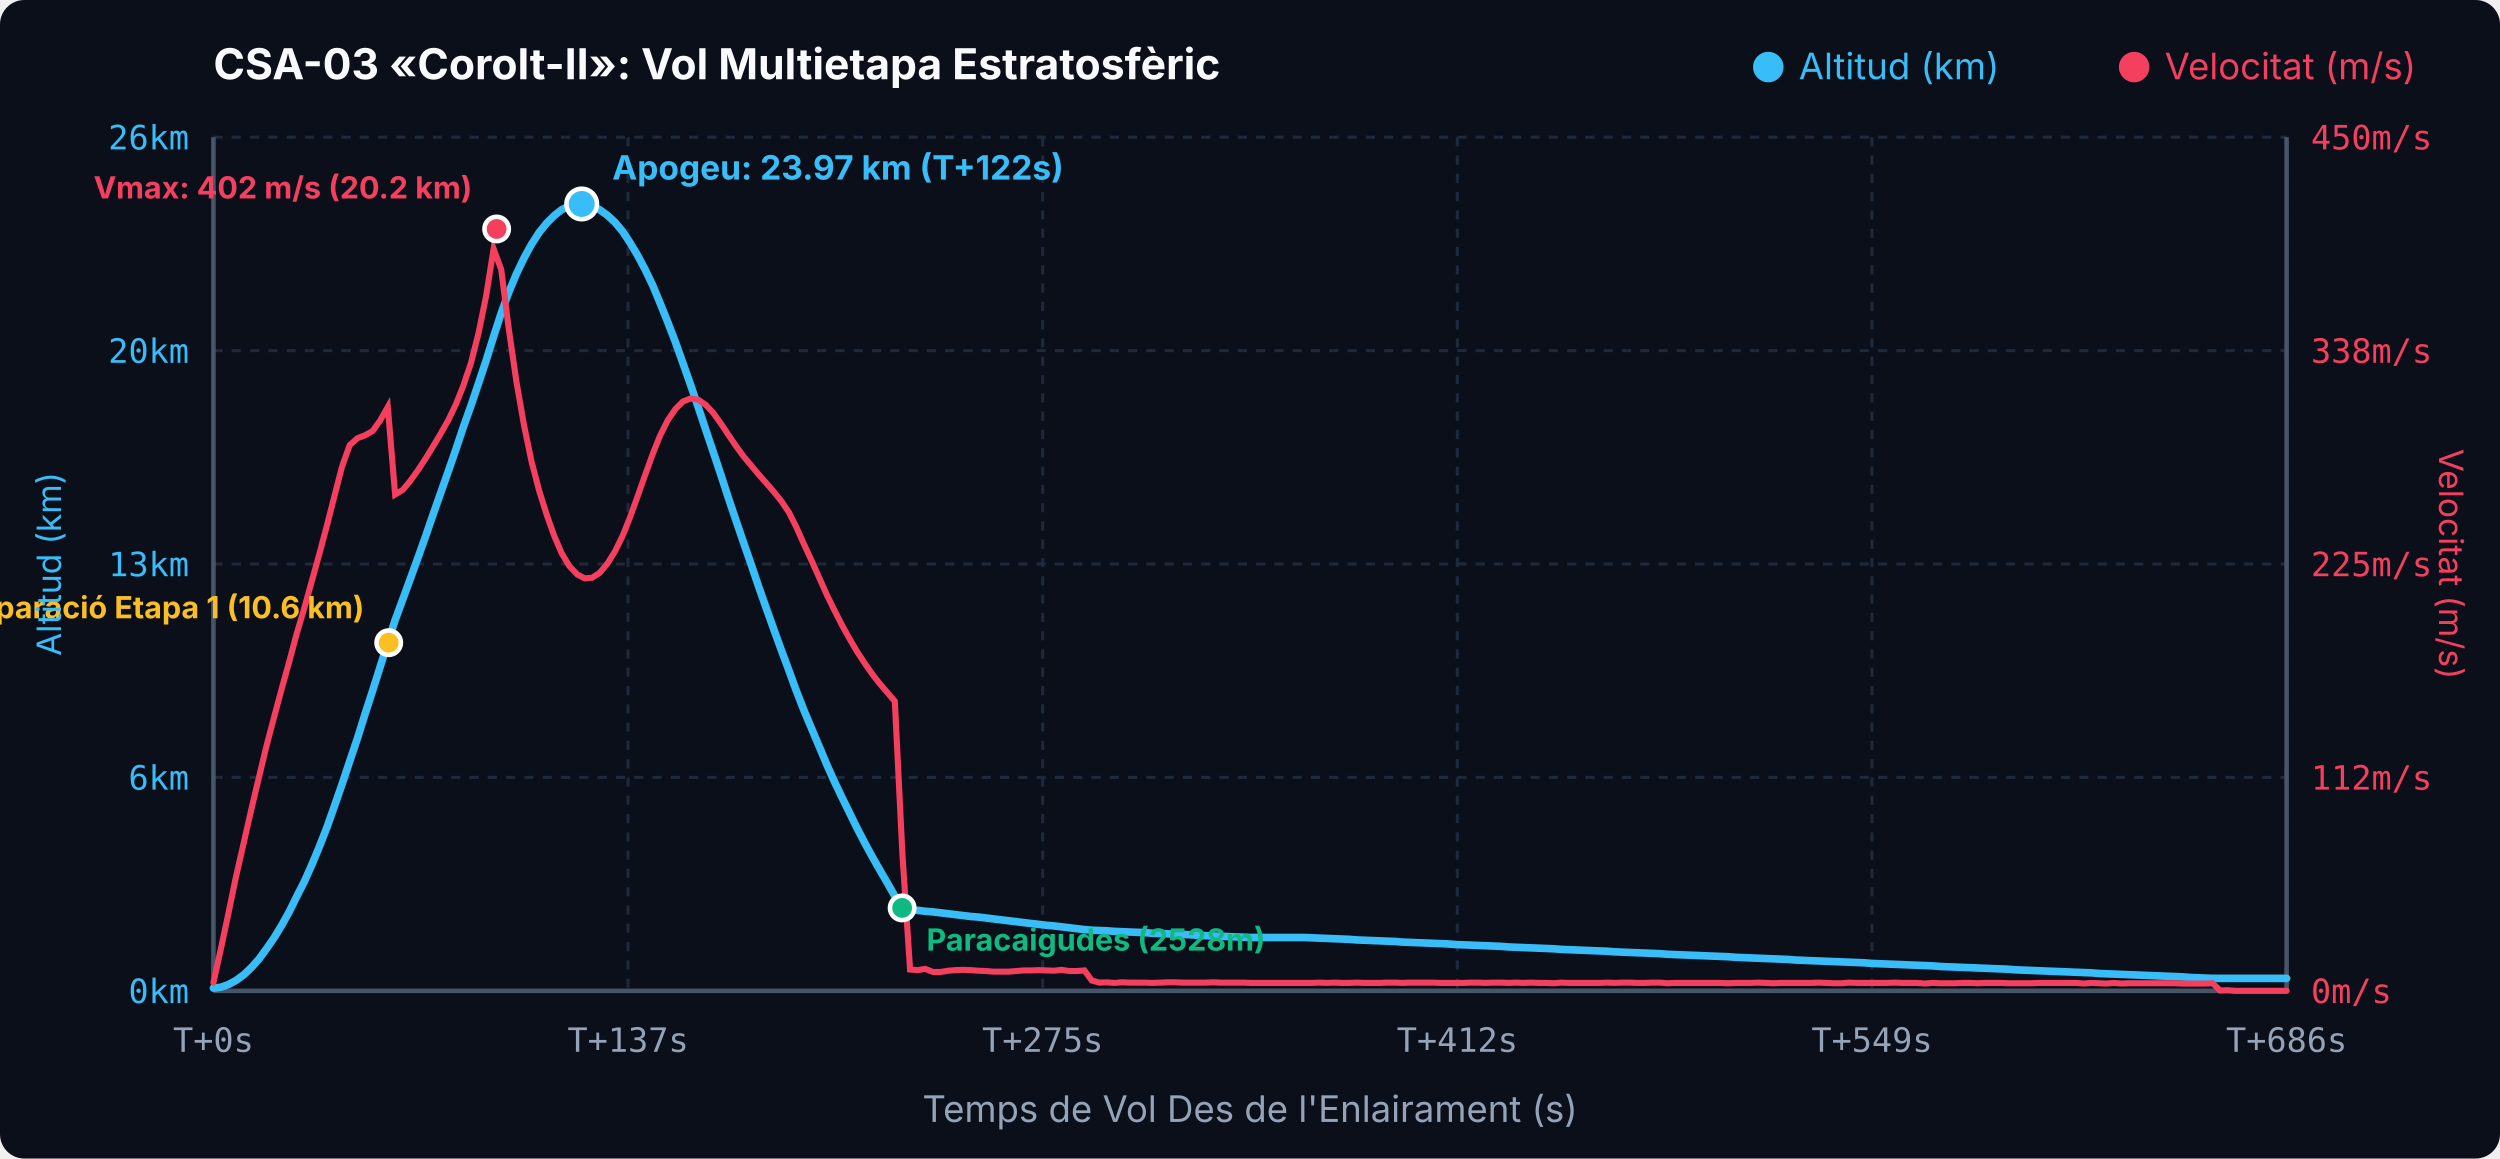
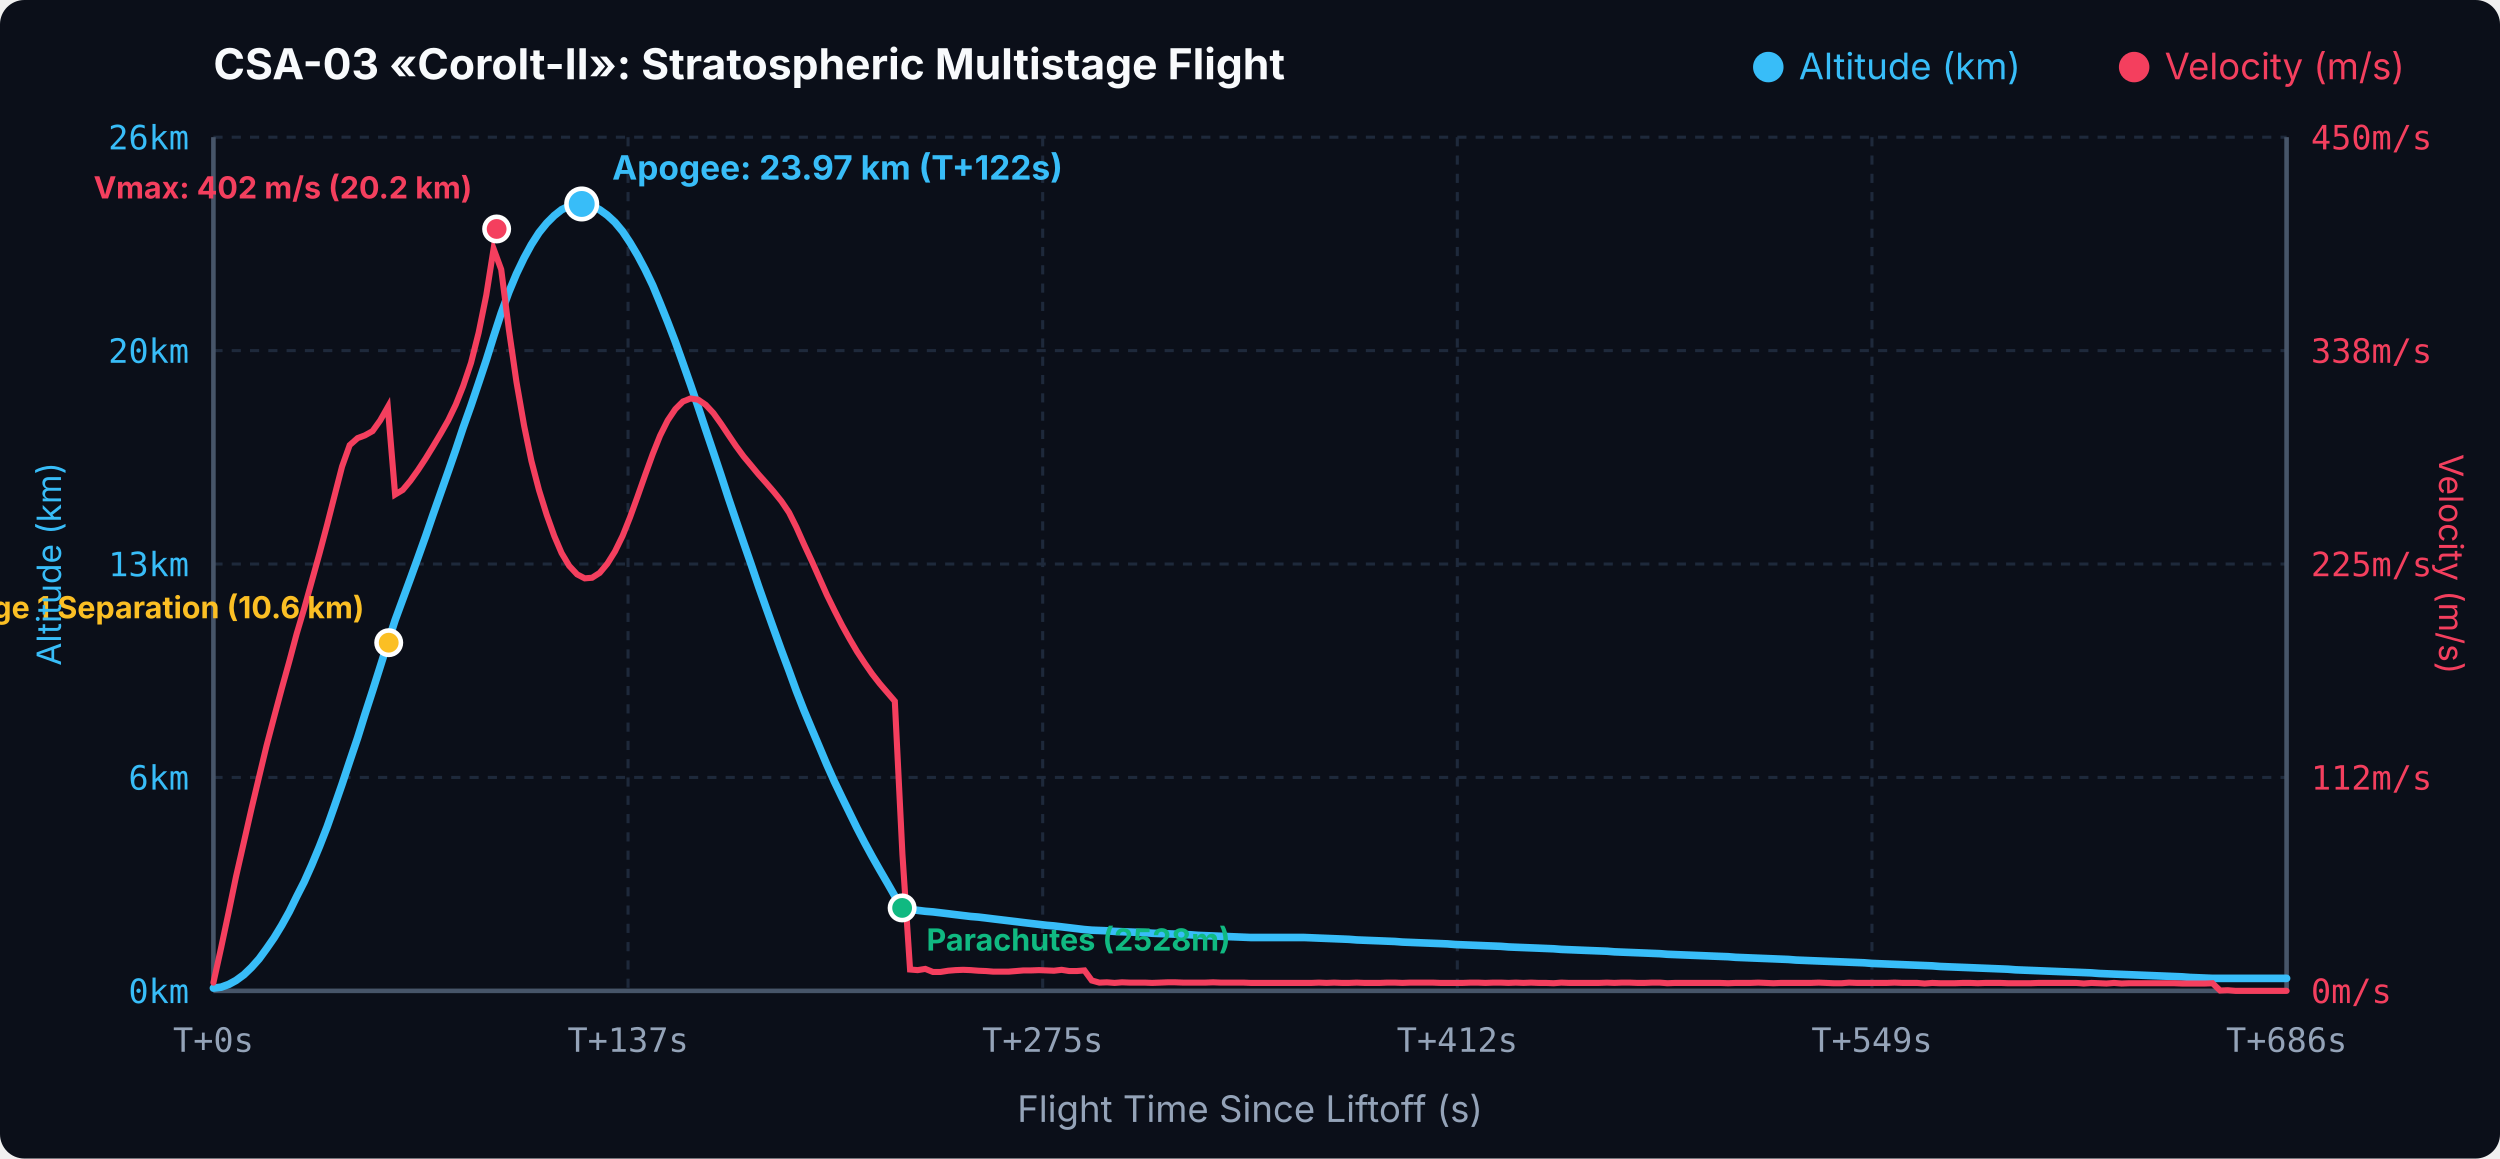
<svg xmlns="http://www.w3.org/2000/svg" viewBox="0 0 820 380" width="100%" height="auto" style="background:#0b0f19; border-radius: 8px; font-family: -apple-system, BlinkMacSystemFont, sans-serif;">
  <rect width="820" height="380" fill="#0b0f19" rx="8" />
-   <text x="70" y="26" font-size="14" font-weight="bold" fill="#f8fafc">CSA-03 «Corolt-II»: Vol Multietapa Estratosfèric</text>
+   <text x="70" y="26" font-size="14" font-weight="bold" fill="#f8fafc">CSA-03 «Corolt-II»: Stratospheric Multistage Flight</text>
  <circle cx="580" cy="22" r="5" fill="#38bdf8" />
-   <text x="590" y="26" font-size="12" fill="#38bdf8">Altitud (km)</text>
+   <text x="590" y="26" font-size="12" fill="#38bdf8">Altitude (km)</text>
  <circle cx="700" cy="22" r="5" fill="#f43f5e" />
-   <text x="710" y="26" font-size="12" fill="#f43f5e">Velocitat (m/s)</text>
+   <text x="710" y="26" font-size="12" fill="#f43f5e">Velocity (m/s)</text>
  <line x1="70" y1="45.0" x2="750" y2="45.0" stroke="#1e293b" stroke-dasharray="3,3" stroke-width="1" />
  <text x="62" y="49.0" font-size="11" fill="#38bdf8" text-anchor="end" font-family="monospace">26km</text>
  <text x="758" y="49.0" font-size="11" fill="#f43f5e" text-anchor="start" font-family="monospace">450m/s</text>
  <line x1="70" y1="115.0" x2="750" y2="115.0" stroke="#1e293b" stroke-dasharray="3,3" stroke-width="1" />
  <text x="62" y="119.0" font-size="11" fill="#38bdf8" text-anchor="end" font-family="monospace">20km</text>
  <text x="758" y="119.0" font-size="11" fill="#f43f5e" text-anchor="start" font-family="monospace">338m/s</text>
  <line x1="70" y1="185.0" x2="750" y2="185.0" stroke="#1e293b" stroke-dasharray="3,3" stroke-width="1" />
  <text x="62" y="189.0" font-size="11" fill="#38bdf8" text-anchor="end" font-family="monospace">13km</text>
  <text x="758" y="189.0" font-size="11" fill="#f43f5e" text-anchor="start" font-family="monospace">225m/s</text>
  <line x1="70" y1="255.0" x2="750" y2="255.0" stroke="#1e293b" stroke-dasharray="3,3" stroke-width="1" />
  <text x="62" y="259.0" font-size="11" fill="#38bdf8" text-anchor="end" font-family="monospace">6km</text>
  <text x="758" y="259.0" font-size="11" fill="#f43f5e" text-anchor="start" font-family="monospace">112m/s</text>
  <line x1="70" y1="325.0" x2="750" y2="325.0" stroke="#1e293b" stroke-dasharray="3,3" stroke-width="1" />
  <text x="62" y="329.0" font-size="11" fill="#38bdf8" text-anchor="end" font-family="monospace">0km</text>
  <text x="758" y="329.0" font-size="11" fill="#f43f5e" text-anchor="start" font-family="monospace">0m/s</text>
  <line x1="70.0" y1="45" x2="70.0" y2="325" stroke="#1e293b" stroke-dasharray="3,3" stroke-width="1" />
  <text x="70.0" y="345" font-size="11" fill="#94a3b8" text-anchor="middle" font-family="monospace">T+0s</text>
  <line x1="206.0" y1="45" x2="206.0" y2="325" stroke="#1e293b" stroke-dasharray="3,3" stroke-width="1" />
  <text x="206.0" y="345" font-size="11" fill="#94a3b8" text-anchor="middle" font-family="monospace">T+137s</text>
  <line x1="342.0" y1="45" x2="342.0" y2="325" stroke="#1e293b" stroke-dasharray="3,3" stroke-width="1" />
  <text x="342.0" y="345" font-size="11" fill="#94a3b8" text-anchor="middle" font-family="monospace">T+275s</text>
  <line x1="478.0" y1="45" x2="478.0" y2="325" stroke="#1e293b" stroke-dasharray="3,3" stroke-width="1" />
  <text x="478.0" y="345" font-size="11" fill="#94a3b8" text-anchor="middle" font-family="monospace">T+412s</text>
  <line x1="614.0" y1="45" x2="614.0" y2="325" stroke="#1e293b" stroke-dasharray="3,3" stroke-width="1" />
  <text x="614.0" y="345" font-size="11" fill="#94a3b8" text-anchor="middle" font-family="monospace">T+549s</text>
  <line x1="750.0" y1="45" x2="750.0" y2="325" stroke="#1e293b" stroke-dasharray="3,3" stroke-width="1" />
  <text x="750.0" y="345" font-size="11" fill="#94a3b8" text-anchor="middle" font-family="monospace">T+686s</text>
  <line x1="70" y1="45" x2="70" y2="325" stroke="#475569" stroke-width="1.5" />
  <line x1="750" y1="45" x2="750" y2="325" stroke="#475569" stroke-width="1.5" />
  <line x1="70" y1="325" x2="750" y2="325" stroke="#475569" stroke-width="1.5" />
  <polyline fill="none" stroke="#38bdf8" stroke-width="2.5" stroke-linecap="round" points="70.0,324.1 72.5,323.8 75.0,322.9 77.4,321.6 80.0,319.7 82.5,317.3 85.0,314.5 87.4,311.2 89.9,307.6 92.4,303.5 94.9,299.0 97.3,294.1 99.8,289.2 102.3,283.6 104.8,277.6 107.3,271.2 109.7,264.4 112.2,257.2 114.7,249.7 117.3,242.0 119.7,234.3 122.2,226.6 124.7,218.7 127.2,210.8 129.6,203.4 132.1,196.6 134.6,189.8 137.1,182.9 139.6,175.9 142.0,168.9 144.5,161.8 147.0,154.7 149.5,147.5 151.9,140.3 154.5,133.0 157.0,125.6 159.5,118.1 161.9,110.4 164.4,102.7 166.9,95.8 169.4,89.8 171.9,84.6 174.3,80.2 176.8,76.3 179.3,73.2 181.8,70.7 184.2,68.8 186.7,67.6 189.3,67.0 191.8,67.0 194.2,67.5 196.7,68.8 199.2,70.6 201.7,72.9 204.2,75.9 206.6,79.5 209.1,83.7 211.6,88.4 214.1,93.6 216.5,99.4 219.0,105.6 221.5,112.1 224.0,119.1 226.5,126.2 229.0,133.5 231.5,141.0 234.0,148.4 236.5,155.9 238.9,163.3 241.4,170.7 243.9,178.0 246.4,185.2 248.8,192.3 251.3,199.4 253.8,206.4 256.3,213.3 258.8,220.0 261.2,226.6 263.7,233.0 266.3,239.2 268.8,245.1 271.2,250.8 273.7,256.4 276.2,261.6 278.7,266.7 281.1,271.6 283.6,276.4 286.1,281.0 288.6,285.4 291.1,289.7 293.5,293.9 296.0,297.8 298.5,298.3 301.0,298.6 303.5,298.9 306.0,299.1 308.5,299.4 311.0,299.7 313.4,300.0 315.9,300.3 318.4,300.6 320.9,300.8 323.4,301.1 325.8,301.4 328.3,301.7 330.8,302.0 333.3,302.3 335.7,302.6 338.2,302.9 340.8,303.2 343.3,303.5 345.7,303.7 348.2,304.0 350.7,304.3 353.2,304.6 355.7,304.9 358.1,305.1 360.6,305.2 363.1,305.3 365.6,305.5 368.0,305.6 370.5,305.7 373.0,305.8 375.5,305.9 377.9,306.1 380.5,306.2 383.0,306.3 385.5,306.4 388.0,306.5 390.4,306.6 392.9,306.8 395.4,306.9 397.9,307.0 400.3,307.1 402.8,307.2 405.3,307.3 407.8,307.4 410.2,307.5 412.7,307.5 415.2,307.5 417.8,307.5 420.3,307.5 422.7,307.5 425.2,307.5 427.7,307.5 430.2,307.6 432.6,307.7 435.1,307.8 437.6,307.9 440.1,308.0 442.5,308.1 445.0,308.3 447.5,308.4 450.0,308.5 452.6,308.6 455.0,308.7 457.5,308.8 460.0,309.0 462.5,309.1 464.9,309.2 467.4,309.3 469.9,309.4 472.4,309.5 474.8,309.6 477.3,309.8 479.8,309.9 482.3,310.0 484.8,310.1 487.2,310.2 489.8,310.3 492.3,310.4 494.8,310.6 497.2,310.7 499.7,310.8 502.2,310.9 504.7,311.0 507.1,311.1 509.6,311.2 512.1,311.4 514.6,311.5 517.1,311.6 519.5,311.7 522.0,311.8 524.5,311.9 527.1,312.0 529.5,312.2 532.0,312.3 534.5,312.4 537.0,312.5 539.5,312.6 541.9,312.7 544.4,312.8 546.9,313.0 549.4,313.1 551.8,313.2 554.3,313.3 556.8,313.4 559.3,313.5 561.7,313.6 564.2,313.7 566.8,313.8 569.3,314.0 571.8,314.1 574.2,314.2 576.7,314.3 579.2,314.4 581.7,314.5 584.1,314.6 586.6,314.7 589.1,314.9 591.6,315.0 594.0,315.1 596.5,315.2 599.0,315.3 601.5,315.4 604.1,315.5 606.5,315.6 609.0,315.7 611.5,315.8 614.0,316.0 616.4,316.1 618.9,316.2 621.4,316.3 623.9,316.4 626.3,316.5 628.8,316.6 631.3,316.7 633.8,316.8 636.3,317.0 638.7,317.1 641.2,317.2 643.8,317.3 646.3,317.4 648.7,317.5 651.2,317.6 653.7,317.7 656.2,317.8 658.6,317.9 661.1,318.1 663.6,318.2 666.1,318.3 668.6,318.4 671.0,318.5 673.5,318.6 676.0,318.7 678.5,318.8 681.0,318.9 683.5,319.0 686.0,319.1 688.5,319.3 690.9,319.4 693.4,319.5 695.9,319.6 698.4,319.7 700.9,319.8 703.3,319.9 705.8,320.0 708.3,320.1 710.8,320.2 713.2,320.3 715.7,320.4 718.3,320.6 720.8,320.7 723.2,320.8 725.7,320.9 728.2,320.9 730.7,320.9 733.2,320.9 735.6,320.9 738.1,320.9 740.6,320.9 743.1,320.9 745.5,320.9 748.0,320.9 750.0,320.9" />
  <polyline fill="none" stroke="#f43f5e" stroke-width="2" stroke-linecap="round" points="70.0,322.3 72.5,311.0 75.0,299.2 77.4,287.6 80.0,276.2 82.5,265.2 85.0,254.7 87.4,244.7 89.9,235.2 92.4,225.9 94.9,216.9 97.3,207.9 99.8,199.5 102.3,190.5 104.8,181.5 107.3,172.1 109.7,162.7 112.2,153.0 114.7,146.0 117.3,143.7 119.7,142.8 122.2,141.4 124.7,137.9 127.2,133.5 129.6,162.2 132.1,160.7 134.6,157.7 137.1,154.2 139.6,150.4 142.0,146.5 144.5,142.3 147.0,137.9 149.5,132.7 151.9,126.7 154.5,119.0 157.0,109.1 159.5,96.8 161.9,81.6 164.4,88.4 166.9,108.0 169.4,125.3 171.9,139.6 174.3,151.2 176.8,160.8 179.3,168.8 181.8,175.8 184.2,181.4 186.7,185.6 189.3,188.4 191.8,189.7 194.2,189.5 196.7,187.9 199.2,184.9 201.7,180.9 204.2,175.8 206.6,169.8 209.1,162.9 211.6,155.8 214.1,148.9 216.5,142.9 219.0,137.9 221.5,134.2 224.0,131.7 226.5,130.7 229.0,131.1 231.5,132.8 234.0,135.5 236.5,139.0 238.9,142.6 241.4,146.3 243.9,149.7 246.4,152.7 248.8,155.6 251.3,158.4 253.8,161.3 256.3,164.4 258.8,168.1 261.2,172.9 263.7,178.5 266.3,184.1 268.8,189.7 271.2,195.1 273.7,200.2 276.2,205.1 278.7,209.6 281.1,213.7 283.6,217.5 286.1,221.1 288.6,224.3 291.1,227.2 293.5,230.0 296.0,280.3 298.5,318.0 301.0,318.2 303.5,317.8 306.0,318.8 308.5,318.8 311.0,318.4 313.4,318.2 315.9,318.1 318.4,318.2 320.9,318.4 323.4,318.5 325.8,318.7 328.3,318.7 330.8,318.7 333.3,318.5 335.7,318.3 338.2,318.3 340.8,318.2 343.3,318.3 345.7,318.4 348.2,318.1 350.7,318.5 353.2,318.5 355.7,318.3 358.1,321.6 360.6,322.3 363.1,322.2 365.6,322.4 368.0,322.2 370.5,322.3 373.0,322.3 375.5,322.3 377.9,322.4 380.5,322.3 383.0,322.2 385.5,322.2 388.0,322.3 390.4,322.3 392.9,322.3 395.4,322.3 397.9,322.2 400.3,322.3 402.8,322.3 405.3,322.3 407.8,322.3 410.2,322.4 412.7,322.4 415.2,322.4 417.8,322.4 420.3,322.4 422.7,322.4 425.2,322.4 427.7,322.4 430.2,322.4 432.6,322.3 435.1,322.4 437.6,322.3 440.1,322.4 442.5,322.4 445.0,322.3 447.5,322.4 450.0,322.4 452.6,322.4 455.0,322.3 457.5,322.3 460.0,322.4 462.5,322.3 464.9,322.3 467.4,322.3 469.9,322.3 472.4,322.4 474.8,322.4 477.3,322.4 479.8,322.4 482.3,322.3 484.8,322.3 487.2,322.4 489.8,322.3 492.3,322.3 494.8,322.4 497.2,322.3 499.7,322.4 502.2,322.3 504.7,322.4 507.1,322.4 509.6,322.5 512.1,322.3 514.6,322.4 517.1,322.4 519.5,322.4 522.0,322.4 524.5,322.4 527.1,322.3 529.5,322.4 532.0,322.3 534.5,322.3 537.0,322.4 539.5,322.4 541.9,322.3 544.4,322.3 546.9,322.5 549.4,322.4 551.8,322.4 554.3,322.4 556.8,322.4 559.3,322.4 561.7,322.4 564.2,322.4 566.8,322.5 569.3,322.4 571.8,322.4 574.2,322.4 576.7,322.3 579.2,322.4 581.7,322.5 584.1,322.4 586.6,322.4 589.1,322.4 591.6,322.4 594.0,322.4 596.5,322.3 599.0,322.4 601.5,322.5 604.1,322.5 606.5,322.3 609.0,322.4 611.5,322.4 614.0,322.4 616.4,322.4 618.9,322.4 621.4,322.3 623.9,322.4 626.3,322.4 628.8,322.4 631.3,322.6 633.8,322.4 636.3,322.5 638.7,322.5 641.2,322.5 643.8,322.4 646.3,322.4 648.7,322.5 651.2,322.4 653.7,322.4 656.2,322.4 658.6,322.5 661.1,322.5 663.6,322.5 666.1,322.5 668.6,322.4 671.0,322.4 673.5,322.4 676.0,322.4 678.5,322.4 681.0,322.4 683.5,322.6 686.0,322.4 688.5,322.5 690.9,322.6 693.4,322.4 695.9,322.6 698.4,322.5 700.9,322.5 703.3,322.5 705.8,322.5 708.3,322.5 710.8,322.5 713.2,322.5 715.7,322.6 718.3,322.6 720.8,322.6 723.2,322.6 725.7,322.5 728.2,324.9 730.7,324.8 733.2,325.0 735.6,325.0 738.1,325.0 740.6,325.0 743.1,325.0 745.5,325.0 748.0,325.0 750.0,325.0" />
  <circle cx="127.5" cy="210.8" r="4" fill="#fbbf24" stroke="#ffffff" stroke-width="1.5" />
-   <text x="119.5" y="202.8" font-size="10" font-weight="bold" fill="#fbbf24" text-anchor="end">Separació Etapa 1 (10.6 km)</text>
+   <text x="119.5" y="202.8" font-size="10" font-weight="bold" fill="#fbbf24" text-anchor="end">Stage 1 Separation (10.6 km)</text>
  <circle cx="162.9" cy="75.1" r="4" fill="#f43f5e" stroke="#ffffff" stroke-width="1.5" />
  <text x="154.9" y="65.1" font-size="10" font-weight="bold" fill="#f43f5e" text-anchor="end">Vmax: 402 m/s (20.2 km)</text>
  <circle cx="190.8" cy="66.9" r="5" fill="#38bdf8" stroke="#ffffff" stroke-width="1.5" />
-   <text x="200.8" y="58.9" font-size="11" font-weight="bold" fill="#38bdf8" text-anchor="start">Apogeu: 23.97 km (T+122s)</text>
+   <text x="200.8" y="58.9" font-size="11" font-weight="bold" fill="#38bdf8" text-anchor="start">Apogee: 23.97 km (T+122s)</text>
  <circle cx="295.9" cy="297.8" r="4" fill="#10b981" stroke="#ffffff" stroke-width="1.5" />
-   <text x="303.9" y="311.8" font-size="10" font-weight="bold" fill="#10b981" text-anchor="start">Paracaigudes (2528m)</text>
-   <text x="410.0" y="368" font-size="12" fill="#94a3b8" text-anchor="middle">Temps de Vol Des de l'Enlairament (s)</text>
-   <text transform="rotate(-90)" x="-185.0" y="20" font-size="11" fill="#38bdf8" text-anchor="middle">Altitud (km)</text>
-   <text transform="rotate(90)" x="185.0" y="-800" font-size="11" fill="#f43f5e" text-anchor="middle">Velocitat (m/s)</text>
+   <text x="303.9" y="311.8" font-size="10" font-weight="bold" fill="#10b981" text-anchor="start">Parachutes (2528m)</text>
+   <text x="410.0" y="368" font-size="12" fill="#94a3b8" text-anchor="middle">Flight Time Since Liftoff (s)</text>
+   <text transform="rotate(-90)" x="-185.0" y="20" font-size="11" fill="#38bdf8" text-anchor="middle">Altitude (km)</text>
+   <text transform="rotate(90)" x="185.0" y="-800" font-size="11" fill="#f43f5e" text-anchor="middle">Velocity (m/s)</text>
</svg>
